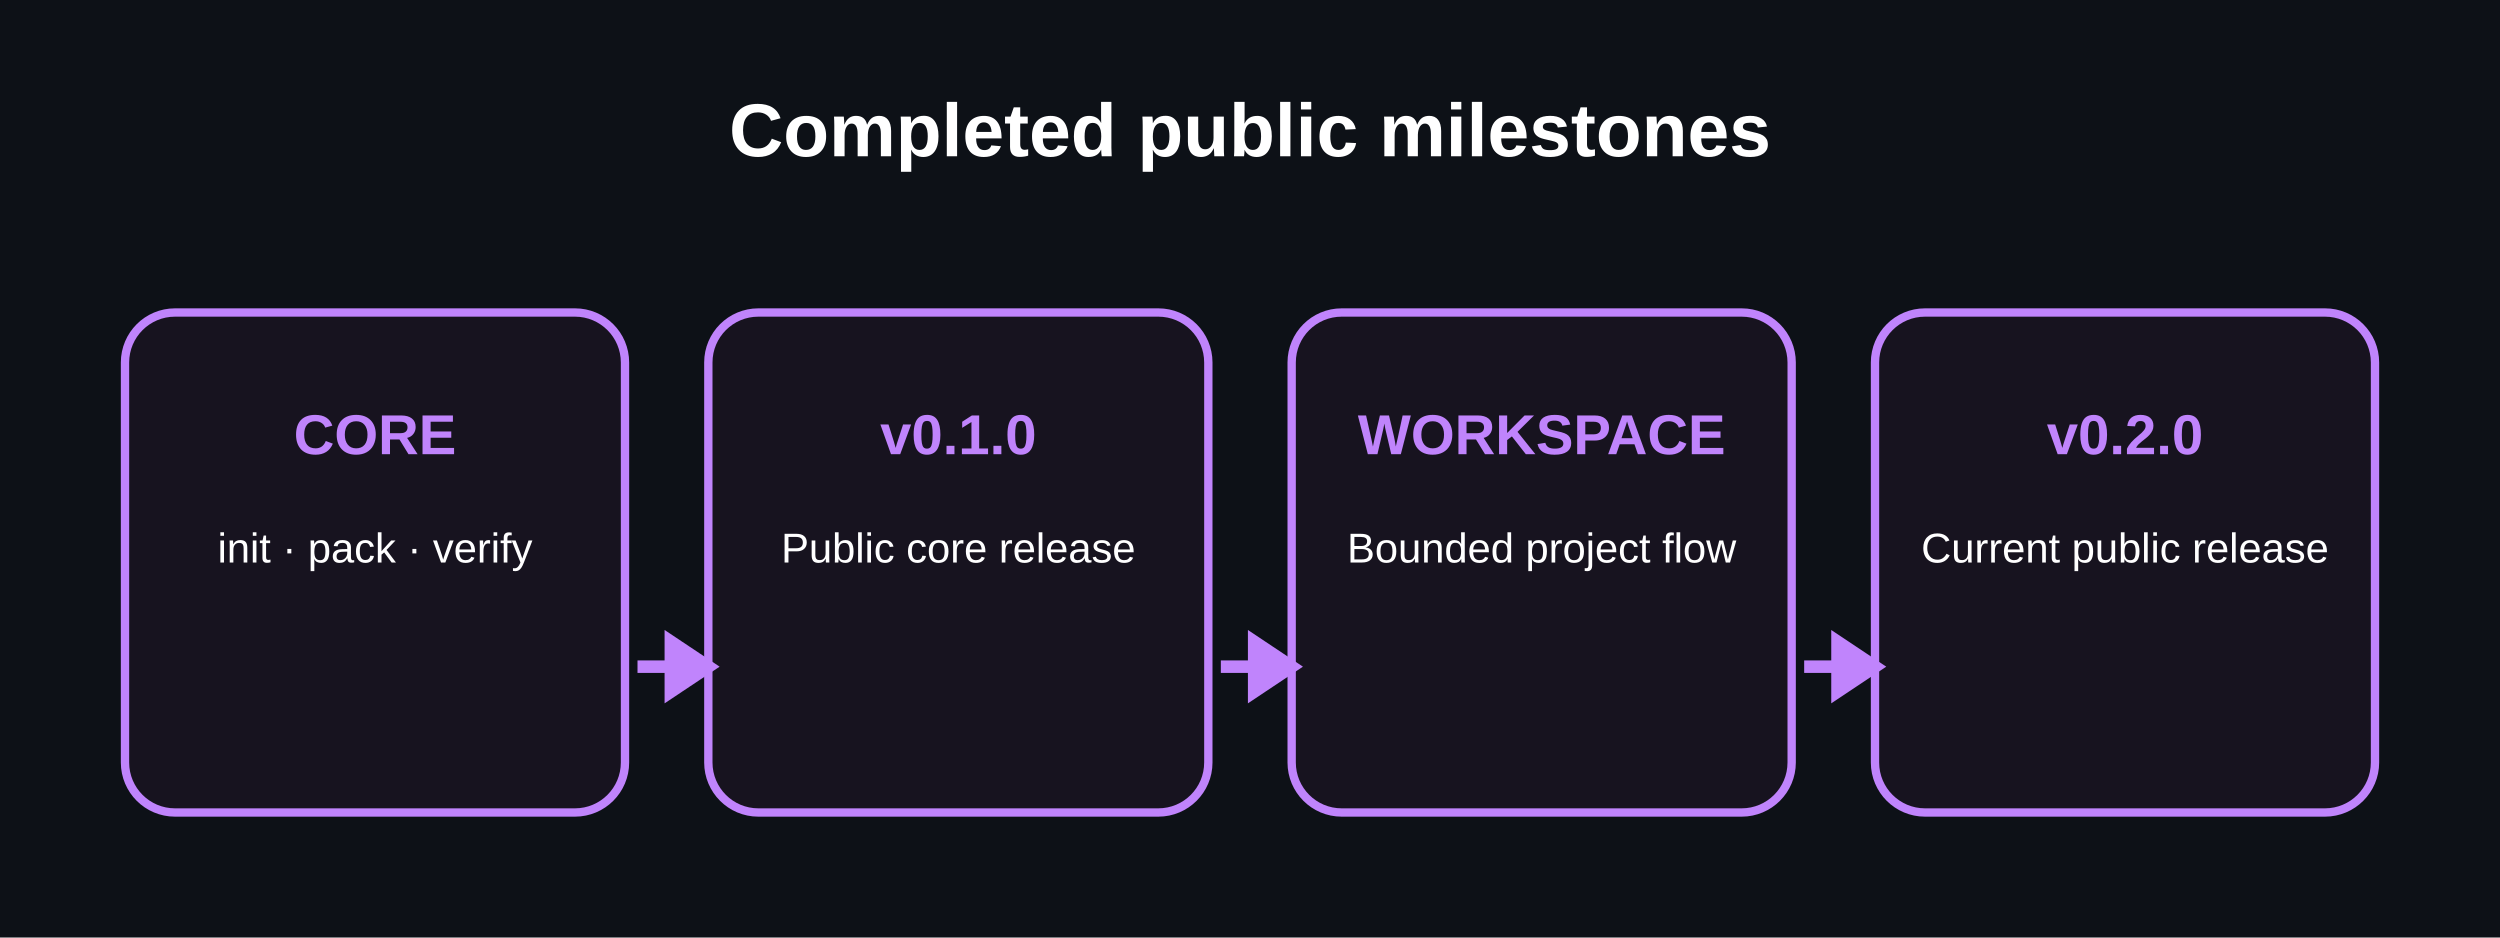
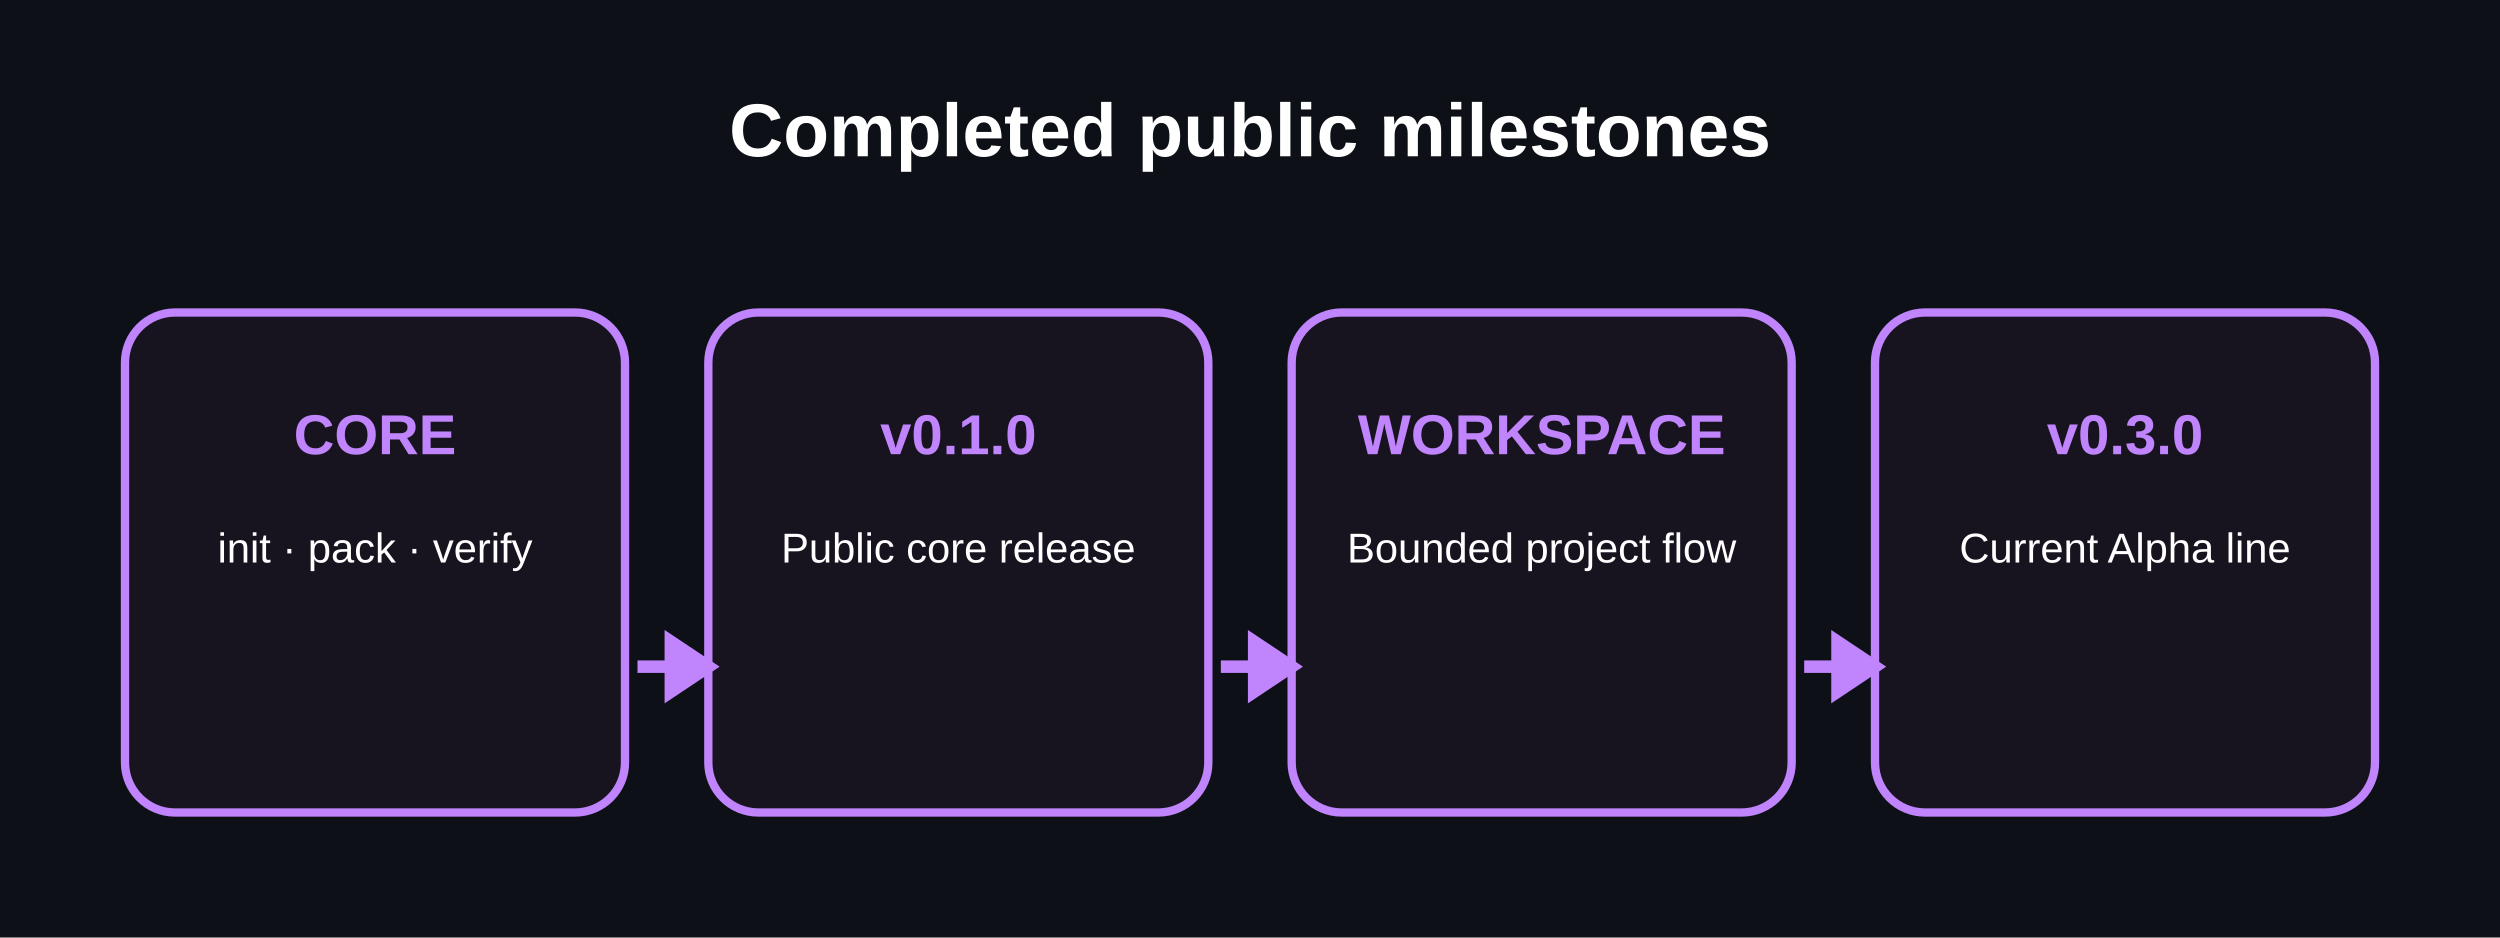
<svg xmlns="http://www.w3.org/2000/svg" width="1200" height="450" viewBox="0 0 1200 450" role="img" aria-labelledby="title desc">
  <rect width="1200" height="450" fill="#0D1117" />
  <text x="600" y="75" text-anchor="middle" font-family="Arial, Helvetica, sans-serif" font-size="36" font-weight="700" fill="#FFFFFF">Completed public milestones</text>
  <g font-family="Arial, Helvetica, sans-serif">
    <rect x="60" y="150" width="240" height="240" rx="24" fill="#17131F" stroke="#C084FC" stroke-width="4" />
    <rect x="340" y="150" width="240" height="240" rx="24" fill="#17131F" stroke="#C084FC" stroke-width="4" />
    <rect x="620" y="150" width="240" height="240" rx="24" fill="#17131F" stroke="#C084FC" stroke-width="4" />
    <rect x="900" y="150" width="240" height="240" rx="24" fill="#17131F" stroke="#C084FC" stroke-width="4" />
    <text x="180" y="218" text-anchor="middle" font-size="27" font-weight="700" fill="#C084FC">CORE</text>
    <text x="180" y="270" text-anchor="middle" font-size="20" fill="#FFFFFF">init · pack · verify</text>
    <text x="460" y="218" text-anchor="middle" font-size="27" font-weight="700" fill="#C084FC">v0.1.0</text>
    <text x="460" y="270" text-anchor="middle" font-size="20" fill="#FFFFFF">Public core release</text>
    <text x="740" y="218" text-anchor="middle" font-size="27" font-weight="700" fill="#C084FC">WORKSPACE</text>
    <text x="740" y="270" text-anchor="middle" font-size="20" fill="#FFFFFF">Bounded project flow</text>
-     <text x="1020" y="218" text-anchor="middle" font-size="27" font-weight="700" fill="#C084FC">v0.2.0</text>
-     <text x="1020" y="270" text-anchor="middle" font-size="20" fill="#FFFFFF">Current public release</text>
+     <text x="1020" y="218" text-anchor="middle" font-size="27" font-weight="700" fill="#C084FC">v0.3.0</text>
+     <text x="1020" y="270" text-anchor="middle" font-size="20" fill="#FFFFFF">Current Alpha line</text>
  </g>
  <g stroke="#C084FC" stroke-width="6" fill="#C084FC">
    <line x1="306" y1="320" x2="322" y2="320" />
    <polygon points="322,308 340,320 322,332" />
    <line x1="586" y1="320" x2="602" y2="320" />
    <polygon points="602,308 620,320 602,332" />
    <line x1="866" y1="320" x2="882" y2="320" />
    <polygon points="882,308 900,320 882,332" />
  </g>
</svg>
